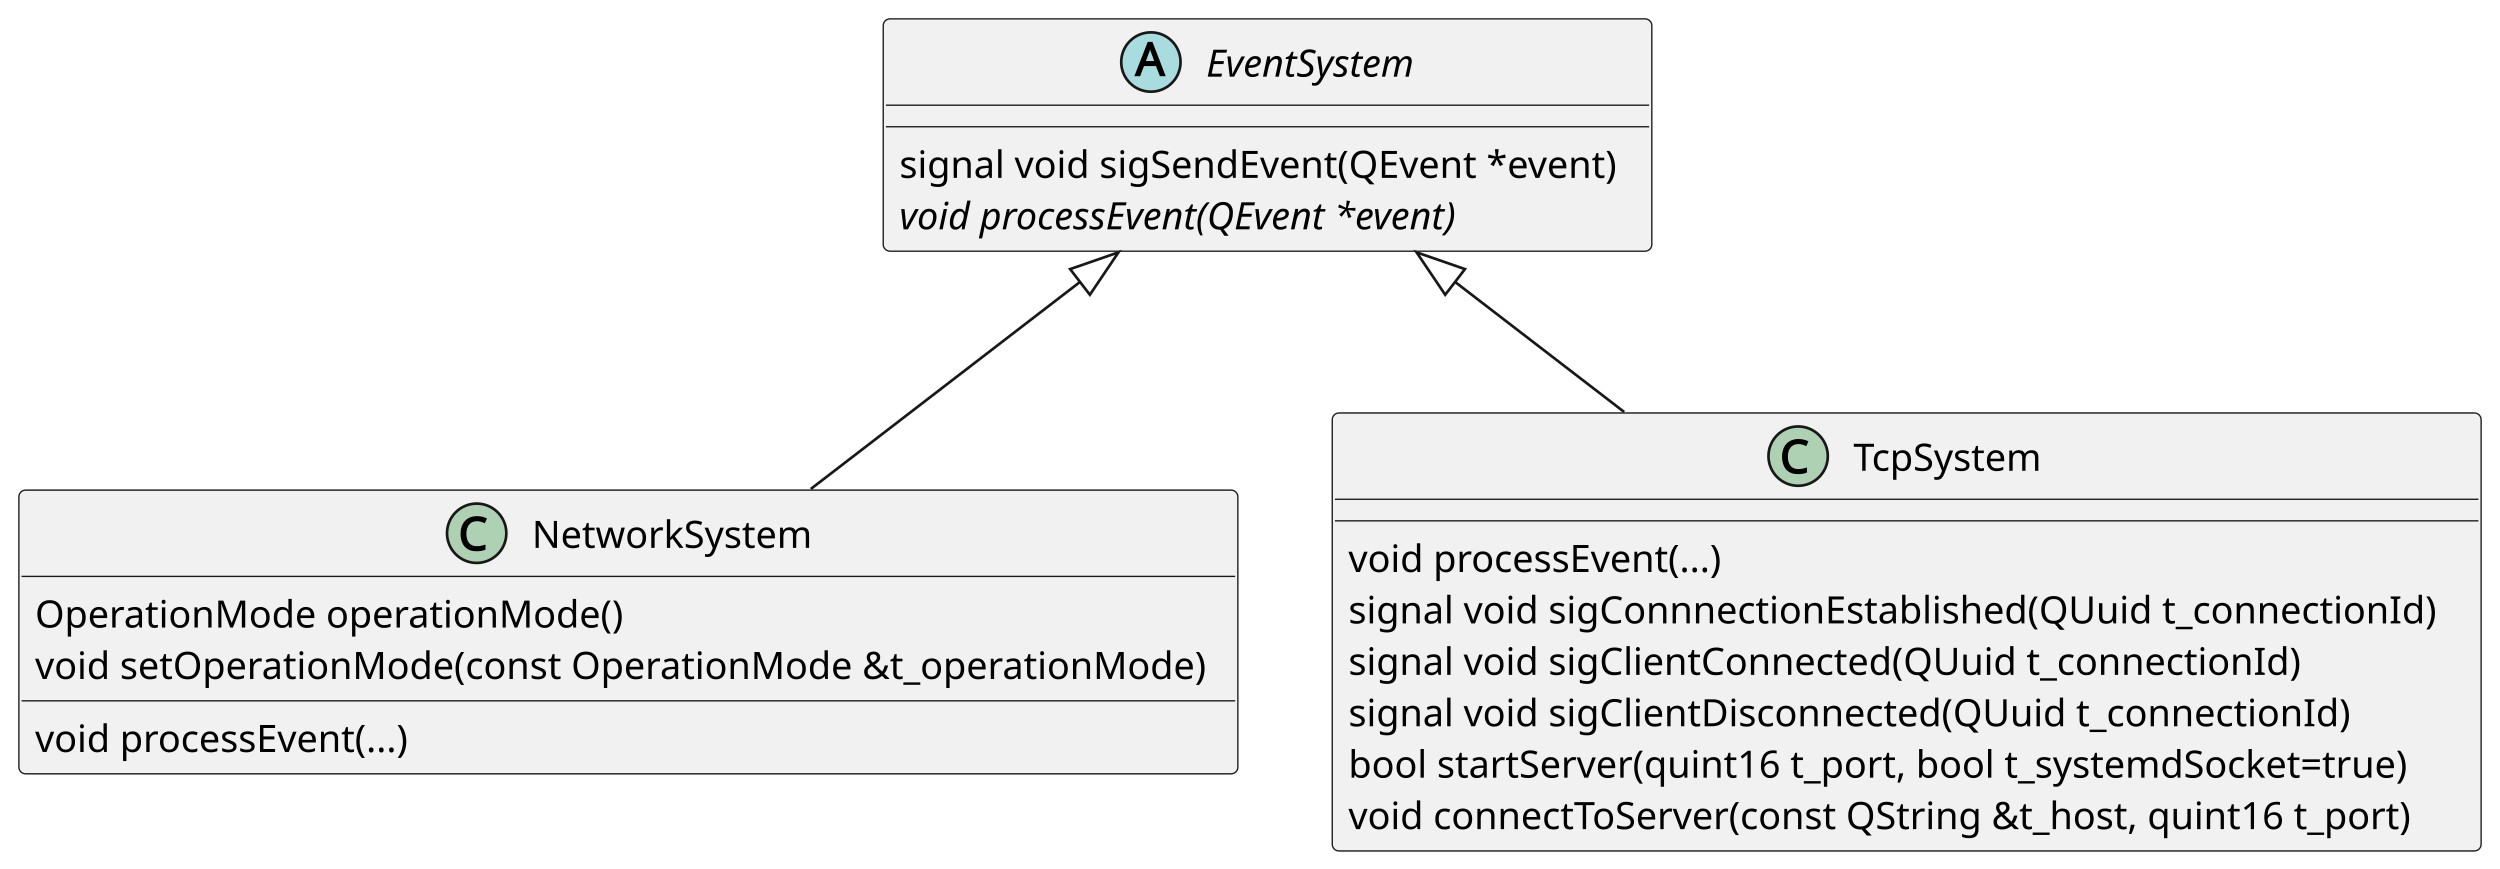
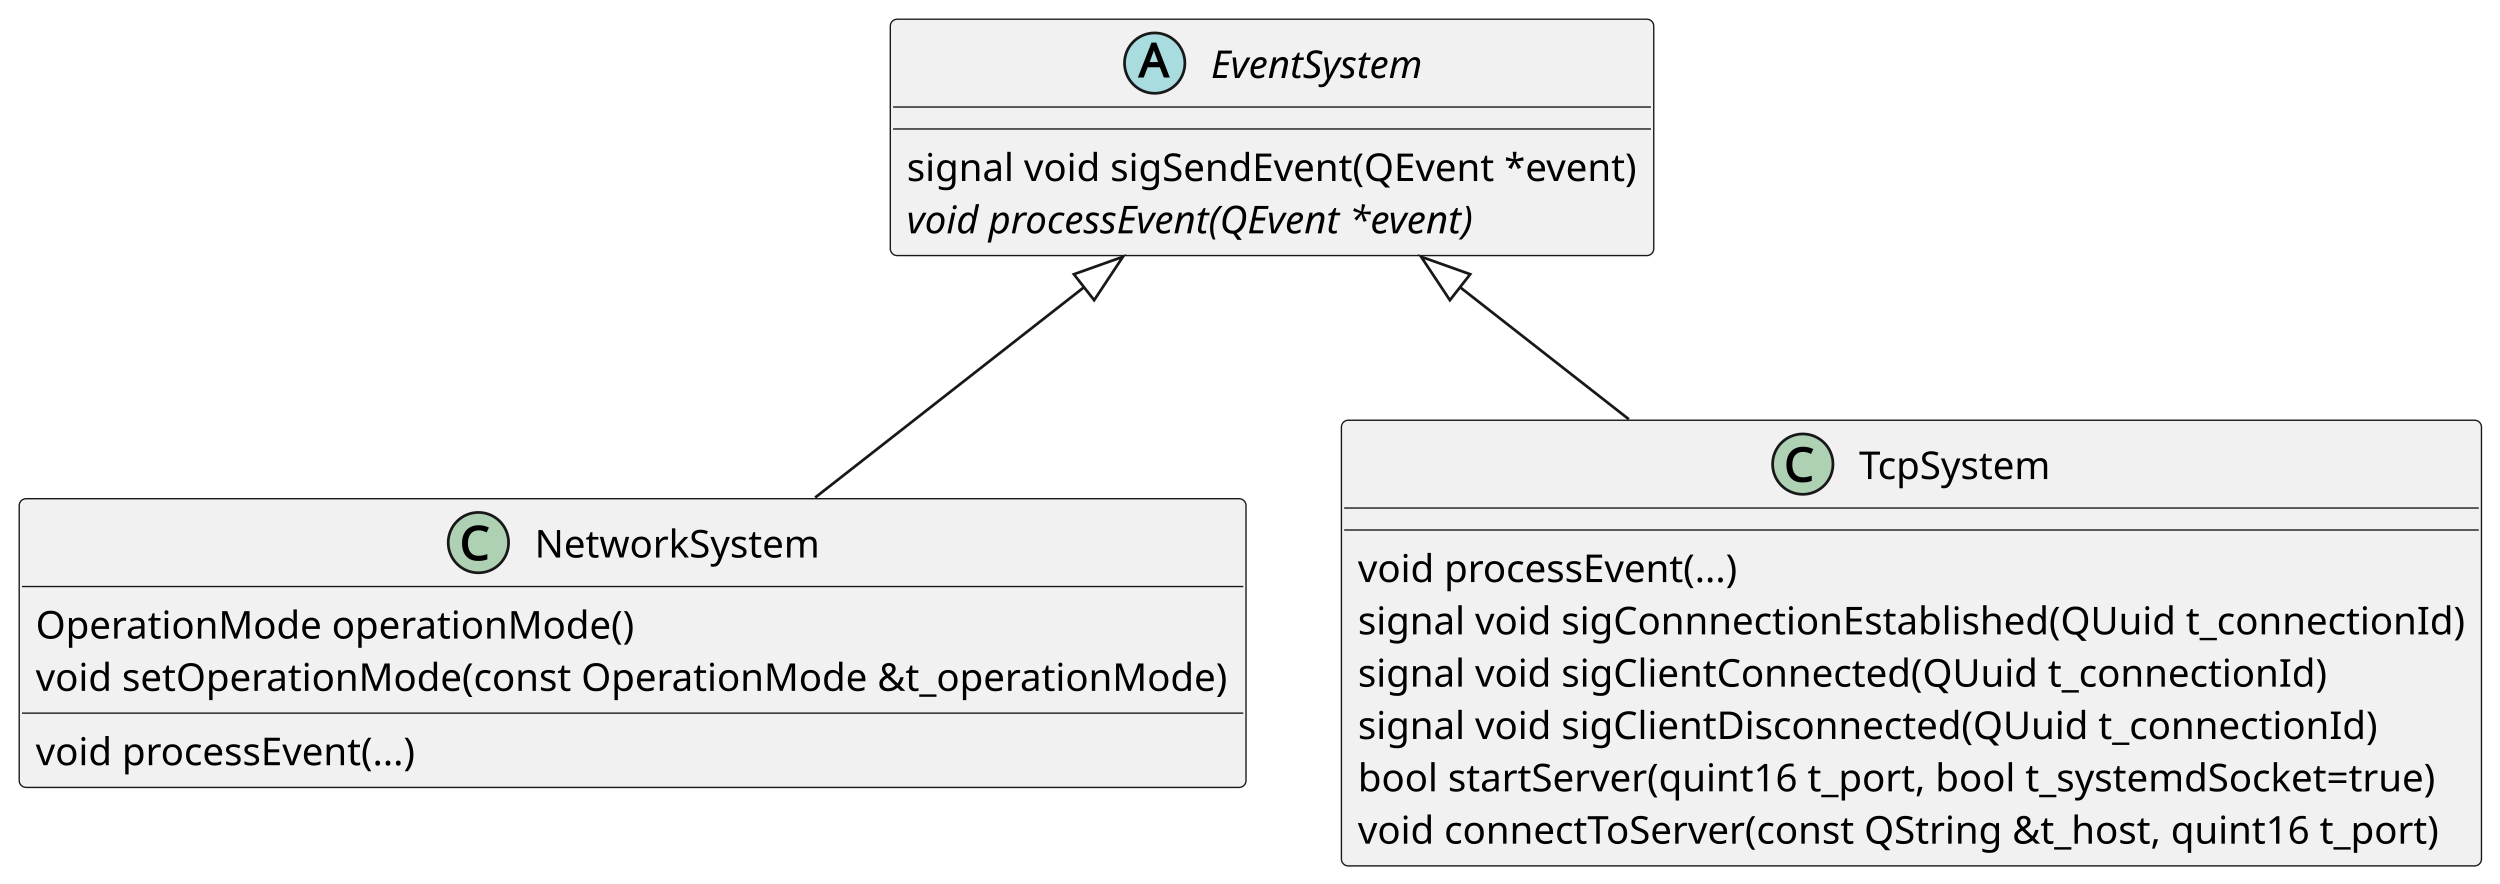
- <svg xmlns="http://www.w3.org/2000/svg" contentStyleType="text/css" height="322px" preserveAspectRatio="none" style="width:927px;height:322px;background:#FFFFFF;" version="1.1" viewBox="0 0 927 322" width="927px" zoomAndPan="magnify">
+ <svg xmlns="http://www.w3.org/2000/svg" contentStyleType="text/css" height="322px" preserveAspectRatio="none" style="width:911px;height:322px;background:#FFFFFF;" version="1.1" viewBox="0 0 911 322" width="911px" zoomAndPan="magnify">
  <defs />
  <g>
    <g id="elem_EventSystem">
-       <rect codeLine="2" fill="#F1F1F1" height="86.136" id="EventSystem" rx="2.5" ry="2.5" style="stroke:#181818;stroke-width:0.5;" width="285" x="327.5" y="7" />
-       <ellipse cx="426.75" cy="23" fill="#A9DCDF" rx="11" ry="11" style="stroke:#181818;stroke-width:1.0;" />
-       <path d="M430.094,28.25 L428.625,24.5 L424.188,24.5 L422.75,28.25 L420.625,28.25 L425.578,15.531 L427.328,15.531 L432.25,28.25 L430.094,28.25 Z M426.75,19.297 Q426.703,19.141 426.578,18.781 Q426.453,18.422 426.344,18.047 Q426.234,17.656 426.438,17.594 Q426.594,17.781 426.5,18.141 Q426.406,18.484 426.312,18.781 Q426.219,19.062 426.141,19.297 L424.906,22.609 L427.984,22.609 L426.75,19.297 Z " fill="#000000" />
-       <text fill="#000000" font-family="sans-serif" font-size="14" font-style="italic" lengthAdjust="spacing" textLength="78" x="447.25" y="28.432">EventSystem</text>
-       <line style="stroke:#181818;stroke-width:0.5;" x1="328.5" x2="611.5" y1="39" y2="39" />
-       <line style="stroke:#181818;stroke-width:0.5;" x1="328.5" x2="611.5" y1="47" y2="47" />
-       <text fill="#000000" font-family="sans-serif" font-size="14" lengthAdjust="spacing" textLength="273" x="333.5" y="65.966">signal void sigSendEvent(QEvent *event)</text>
-       <text fill="#000000" font-family="sans-serif" font-size="14" font-style="italic" lengthAdjust="spacing" textLength="210" x="333.5" y="85.034">void processEvent(QEvent *event)</text>
+       <rect codeLine="2" fill="#F1F1F1" height="86.136" id="EventSystem" rx="2.5" ry="2.5" style="stroke:#181818;stroke-width:0.5;" width="278.195" x="324.43" y="7" />
+       <ellipse cx="420.771" cy="23" fill="#A9DCDF" rx="11" ry="11" style="stroke:#181818;stroke-width:1.0;" />
+       <path d="M424.114,28.25 L422.646,24.5 L418.208,24.5 L416.771,28.25 L414.646,28.25 L419.599,15.531 L421.349,15.531 L426.271,28.25 L424.114,28.25 Z M420.771,19.297 Q420.724,19.141 420.599,18.781 Q420.474,18.422 420.364,18.047 Q420.255,17.656 420.458,17.594 Q420.614,17.781 420.521,18.141 Q420.427,18.484 420.333,18.781 Q420.239,19.062 420.161,19.297 L418.927,22.609 L422.005,22.609 L420.771,19.297 Z " fill="#000000" />
+       <text fill="#000000" font-family="sans-serif" font-size="14" font-style="italic" lengthAdjust="spacing" textLength="77.014" x="441.271" y="28.432">EventSystem</text>
+       <line style="stroke:#181818;stroke-width:0.5;" x1="325.43" x2="601.625" y1="39" y2="39" />
+       <line style="stroke:#181818;stroke-width:0.5;" x1="325.43" x2="601.625" y1="47" y2="47" />
+       <text fill="#000000" font-family="sans-serif" font-size="14" lengthAdjust="spacing" textLength="266.195" x="330.43" y="65.966">signal void sigSendEvent(QEvent *event)</text>
+       <text fill="#000000" font-family="sans-serif" font-size="14" font-style="italic" lengthAdjust="spacing" textLength="206.541" x="330.43" y="85.034">void processEvent(QEvent *event)</text>
    </g>
    <g id="elem_NetworkSystem">
-       <rect codeLine="7" fill="#F1F1F1" height="105.204" id="NetworkSystem" rx="2.5" ry="2.5" style="stroke:#181818;stroke-width:0.5;" width="452" x="7" y="181.73" />
-       <ellipse cx="176.75" cy="197.73" fill="#ADD1B2" rx="11" ry="11" style="stroke:#181818;stroke-width:1.0;" />
-       <path d="M176.859,193.261 Q175.938,193.261 175.203,193.574 Q174.484,193.886 173.984,194.48 Q173.484,195.058 173.203,195.933 Q172.938,196.808 172.938,197.902 Q172.938,199.339 173.375,200.386 Q173.828,201.433 174.672,201.98 Q175.531,202.527 176.844,202.527 Q177.625,202.527 178.312,202.402 Q179.016,202.261 180.016,201.949 L180.016,203.824 Q179.156,204.152 178.391,204.277 Q177.641,204.402 176.625,204.402 Q174.703,204.402 173.391,203.605 Q172.094,202.792 171.438,201.324 Q170.781,199.839 170.781,197.871 Q170.781,196.449 171.172,195.277 Q171.578,194.089 172.359,193.214 Q173.141,192.339 174.281,191.871 Q175.422,191.386 176.891,191.386 Q177.844,191.386 178.734,191.589 Q179.641,191.777 180.578,192.246 L179.75,194.027 Q178.969,193.652 178.312,193.464 Q177.656,193.261 176.859,193.261 Z " fill="#000000" />
-       <text fill="#000000" font-family="sans-serif" font-size="14" lengthAdjust="spacing" textLength="104" x="197.25" y="203.162">NetworkSystem</text>
-       <line style="stroke:#181818;stroke-width:0.5;" x1="8" x2="458" y1="213.73" y2="213.73" />
-       <text fill="#000000" font-family="sans-serif" font-size="14" lengthAdjust="spacing" textLength="221" x="13" y="232.696">OperationMode operationMode()</text>
-       <text fill="#000000" font-family="sans-serif" font-size="14" lengthAdjust="spacing" textLength="440" x="13" y="251.764">void setOperationMode(const OperationMode &amp;t_operationMode)</text>
-       <line style="stroke:#181818;stroke-width:0.5;" x1="8" x2="458" y1="259.866" y2="259.866" />
-       <text fill="#000000" font-family="sans-serif" font-size="14" lengthAdjust="spacing" textLength="141" x="13" y="278.832">void processEvent(...)</text>
+       <rect codeLine="7" fill="#F1F1F1" height="105.204" id="NetworkSystem" rx="2.5" ry="2.5" style="stroke:#181818;stroke-width:0.5;" width="447.048" x="7" y="181.73" />
+       <ellipse cx="174.327" cy="197.73" fill="#ADD1B2" rx="11" ry="11" style="stroke:#181818;stroke-width:1.0;" />
+       <path d="M174.437,193.261 Q173.515,193.261 172.78,193.574 Q172.062,193.886 171.562,194.48 Q171.062,195.058 170.78,195.933 Q170.515,196.808 170.515,197.902 Q170.515,199.339 170.952,200.386 Q171.405,201.433 172.249,201.98 Q173.109,202.527 174.421,202.527 Q175.202,202.527 175.89,202.402 Q176.593,202.261 177.593,201.949 L177.593,203.824 Q176.734,204.152 175.968,204.277 Q175.218,204.402 174.202,204.402 Q172.28,204.402 170.968,203.605 Q169.671,202.792 169.015,201.324 Q168.359,199.839 168.359,197.871 Q168.359,196.449 168.749,195.277 Q169.155,194.089 169.937,193.214 Q170.718,192.339 171.859,191.871 Q172.999,191.386 174.468,191.386 Q175.421,191.386 176.312,191.589 Q177.218,191.777 178.155,192.246 L177.327,194.027 Q176.546,193.652 175.89,193.464 Q175.234,193.261 174.437,193.261 Z " fill="#000000" />
+       <text fill="#000000" font-family="sans-serif" font-size="14" lengthAdjust="spacing" textLength="103.894" x="194.827" y="203.162">NetworkSystem</text>
+       <line style="stroke:#181818;stroke-width:0.5;" x1="8" x2="453.048" y1="213.73" y2="213.73" />
+       <text fill="#000000" font-family="sans-serif" font-size="14" lengthAdjust="spacing" textLength="218.651" x="13" y="232.696">OperationMode operationMode()</text>
+       <text fill="#000000" font-family="sans-serif" font-size="14" lengthAdjust="spacing" textLength="435.048" x="13" y="251.764">void setOperationMode(const OperationMode &amp;t_operationMode)</text>
+       <line style="stroke:#181818;stroke-width:0.5;" x1="8" x2="453.048" y1="259.866" y2="259.866" />
+       <text fill="#000000" font-family="sans-serif" font-size="14" lengthAdjust="spacing" textLength="138.488" x="13" y="278.832">void processEvent(...)</text>
    </g>
    <g id="elem_TcpSystem">
-       <rect codeLine="14" fill="#F1F1F1" height="162.407" id="TcpSystem" rx="2.5" ry="2.5" style="stroke:#181818;stroke-width:0.5;" width="426" x="494" y="153.13" />
-       <ellipse cx="666.75" cy="169.13" fill="#ADD1B2" rx="11" ry="11" style="stroke:#181818;stroke-width:1.0;" />
-       <path d="M666.859,164.661 Q665.938,164.661 665.203,164.974 Q664.484,165.286 663.984,165.88 Q663.484,166.458 663.203,167.333 Q662.938,168.208 662.938,169.302 Q662.938,170.739 663.375,171.786 Q663.828,172.833 664.672,173.38 Q665.531,173.927 666.844,173.927 Q667.625,173.927 668.312,173.802 Q669.016,173.661 670.016,173.349 L670.016,175.224 Q669.156,175.552 668.391,175.677 Q667.641,175.802 666.625,175.802 Q664.703,175.802 663.391,175.005 Q662.094,174.192 661.438,172.724 Q660.781,171.239 660.781,169.271 Q660.781,167.849 661.172,166.677 Q661.578,165.489 662.359,164.614 Q663.141,163.739 664.281,163.271 Q665.422,162.786 666.891,162.786 Q667.844,162.786 668.734,162.989 Q669.641,163.177 670.578,163.646 L669.75,165.427 Q668.969,165.052 668.312,164.864 Q667.656,164.661 666.859,164.661 Z " fill="#000000" />
-       <text fill="#000000" font-family="sans-serif" font-size="14" lengthAdjust="spacing" textLength="72" x="687.25" y="174.562">TcpSystem</text>
-       <line style="stroke:#181818;stroke-width:0.5;" x1="495" x2="919" y1="185.13" y2="185.13" />
-       <line style="stroke:#181818;stroke-width:0.5;" x1="495" x2="919" y1="193.13" y2="193.13" />
-       <text fill="#000000" font-family="sans-serif" font-size="14" lengthAdjust="spacing" textLength="141" x="500" y="212.096">void processEvent(...)</text>
-       <text fill="#000000" font-family="sans-serif" font-size="14" lengthAdjust="spacing" textLength="414" x="500" y="231.164">signal void sigConnnectionEstablished(QUuid t_connectionId)</text>
-       <text fill="#000000" font-family="sans-serif" font-size="14" lengthAdjust="spacing" textLength="362" x="500" y="250.232">signal void sigClientConnected(QUuid t_connectionId)</text>
-       <text fill="#000000" font-family="sans-serif" font-size="14" lengthAdjust="spacing" textLength="381" x="500" y="269.3">signal void sigClientDisconnected(QUuid t_connectionId)</text>
-       <text fill="#000000" font-family="sans-serif" font-size="14" lengthAdjust="spacing" textLength="397" x="500" y="288.368">bool startServer(quint16 t_port, bool t_systemdSocket=true)</text>
-       <text fill="#000000" font-family="sans-serif" font-size="14" lengthAdjust="spacing" textLength="401" x="500" y="307.435">void connectToServer(const QString &amp;t_host, quint16 t_port)</text>
+       <rect codeLine="14" fill="#F1F1F1" height="162.407" id="TcpSystem" rx="2.5" ry="2.5" style="stroke:#181818;stroke-width:0.5;" width="415.437" x="488.81" y="153.13" />
+       <ellipse cx="656.935" cy="169.13" fill="#ADD1B2" rx="11" ry="11" style="stroke:#181818;stroke-width:1.0;" />
+       <path d="M657.045,164.661 Q656.123,164.661 655.389,164.974 Q654.67,165.286 654.17,165.88 Q653.67,166.458 653.389,167.333 Q653.123,168.208 653.123,169.302 Q653.123,170.739 653.56,171.786 Q654.014,172.833 654.857,173.38 Q655.717,173.927 657.029,173.927 Q657.81,173.927 658.498,173.802 Q659.201,173.661 660.201,173.349 L660.201,175.224 Q659.342,175.552 658.576,175.677 Q657.826,175.802 656.81,175.802 Q654.889,175.802 653.576,175.005 Q652.279,174.192 651.623,172.724 Q650.967,171.239 650.967,169.271 Q650.967,167.849 651.357,166.677 Q651.764,165.489 652.545,164.614 Q653.326,163.739 654.467,163.271 Q655.607,162.786 657.076,162.786 Q658.029,162.786 658.92,162.989 Q659.826,163.177 660.764,163.646 L659.935,165.427 Q659.154,165.052 658.498,164.864 Q657.842,164.661 657.045,164.661 Z " fill="#000000" />
+       <text fill="#000000" font-family="sans-serif" font-size="14" lengthAdjust="spacing" textLength="70.686" x="677.435" y="174.562">TcpSystem</text>
+       <line style="stroke:#181818;stroke-width:0.5;" x1="489.81" x2="903.246" y1="185.13" y2="185.13" />
+       <line style="stroke:#181818;stroke-width:0.5;" x1="489.81" x2="903.246" y1="193.13" y2="193.13" />
+       <text fill="#000000" font-family="sans-serif" font-size="14" lengthAdjust="spacing" textLength="138.488" x="494.81" y="212.096">void processEvent(...)</text>
+       <text fill="#000000" font-family="sans-serif" font-size="14" lengthAdjust="spacing" textLength="403.437" x="494.81" y="231.164">signal void sigConnnectionEstablished(QUuid t_connectionId)</text>
+       <text fill="#000000" font-family="sans-serif" font-size="14" lengthAdjust="spacing" textLength="353.135" x="494.81" y="250.232">signal void sigClientConnected(QUuid t_connectionId)</text>
+       <text fill="#000000" font-family="sans-serif" font-size="14" lengthAdjust="spacing" textLength="371.545" x="494.81" y="269.3">signal void sigClientDisconnected(QUuid t_connectionId)</text>
+       <text fill="#000000" font-family="sans-serif" font-size="14" lengthAdjust="spacing" textLength="392.587" x="494.81" y="288.368">bool startServer(quint16 t_port, bool t_systemdSocket=true)</text>
+       <text fill="#000000" font-family="sans-serif" font-size="14" lengthAdjust="spacing" textLength="394.841" x="494.81" y="307.435">void connectToServer(const QString &amp;t_host, quint16 t_port)</text>
    </g>
    <g id="link_EventSystem_NetworkSystem">
-       <path codeLine="23" d="M400.461,104.542 C366.401,130.732 336.76,153.54 300.63,181.32 " fill="none" id="EventSystem-backto-NetworkSystem" style="stroke:#181818;stroke-width:1.0;" />
-       <polygon fill="none" points="414.73,93.57,396.803,99.786,404.118,109.299,414.73,93.57" style="stroke:#181818;stroke-width:1.0;" />
+       <path codeLine="23" d="M395.012,104.66 C361.533,130.851 332.53,153.54 297.02,181.32 " fill="none" id="EventSystem-backto-NetworkSystem" style="stroke:#181818;stroke-width:1.0;" />
+       <polygon fill="none" points="409.19,93.57,391.316,99.935,398.709,109.386,409.19,93.57" style="stroke:#181818;stroke-width:1.0;" />
    </g>
    <g id="link_EventSystem_TcpSystem">
-       <path codeLine="24" d="M539.539,104.542 C562.519,122.212 575.71,132.37 602.25,152.77 " fill="none" id="EventSystem-backto-TcpSystem" style="stroke:#181818;stroke-width:1.0;" />
-       <polygon fill="none" points="525.27,93.57,535.882,109.299,543.197,99.786,525.27,93.57" style="stroke:#181818;stroke-width:1.0;" />
+       <path codeLine="24" d="M532.038,104.66 C554.628,122.33 567.45,132.37 593.54,152.77 " fill="none" id="EventSystem-backto-TcpSystem" style="stroke:#181818;stroke-width:1.0;" />
+       <polygon fill="none" points="517.86,93.57,528.341,109.386,535.735,99.934,517.86,93.57" style="stroke:#181818;stroke-width:1.0;" />
    </g>
  </g>
</svg>
